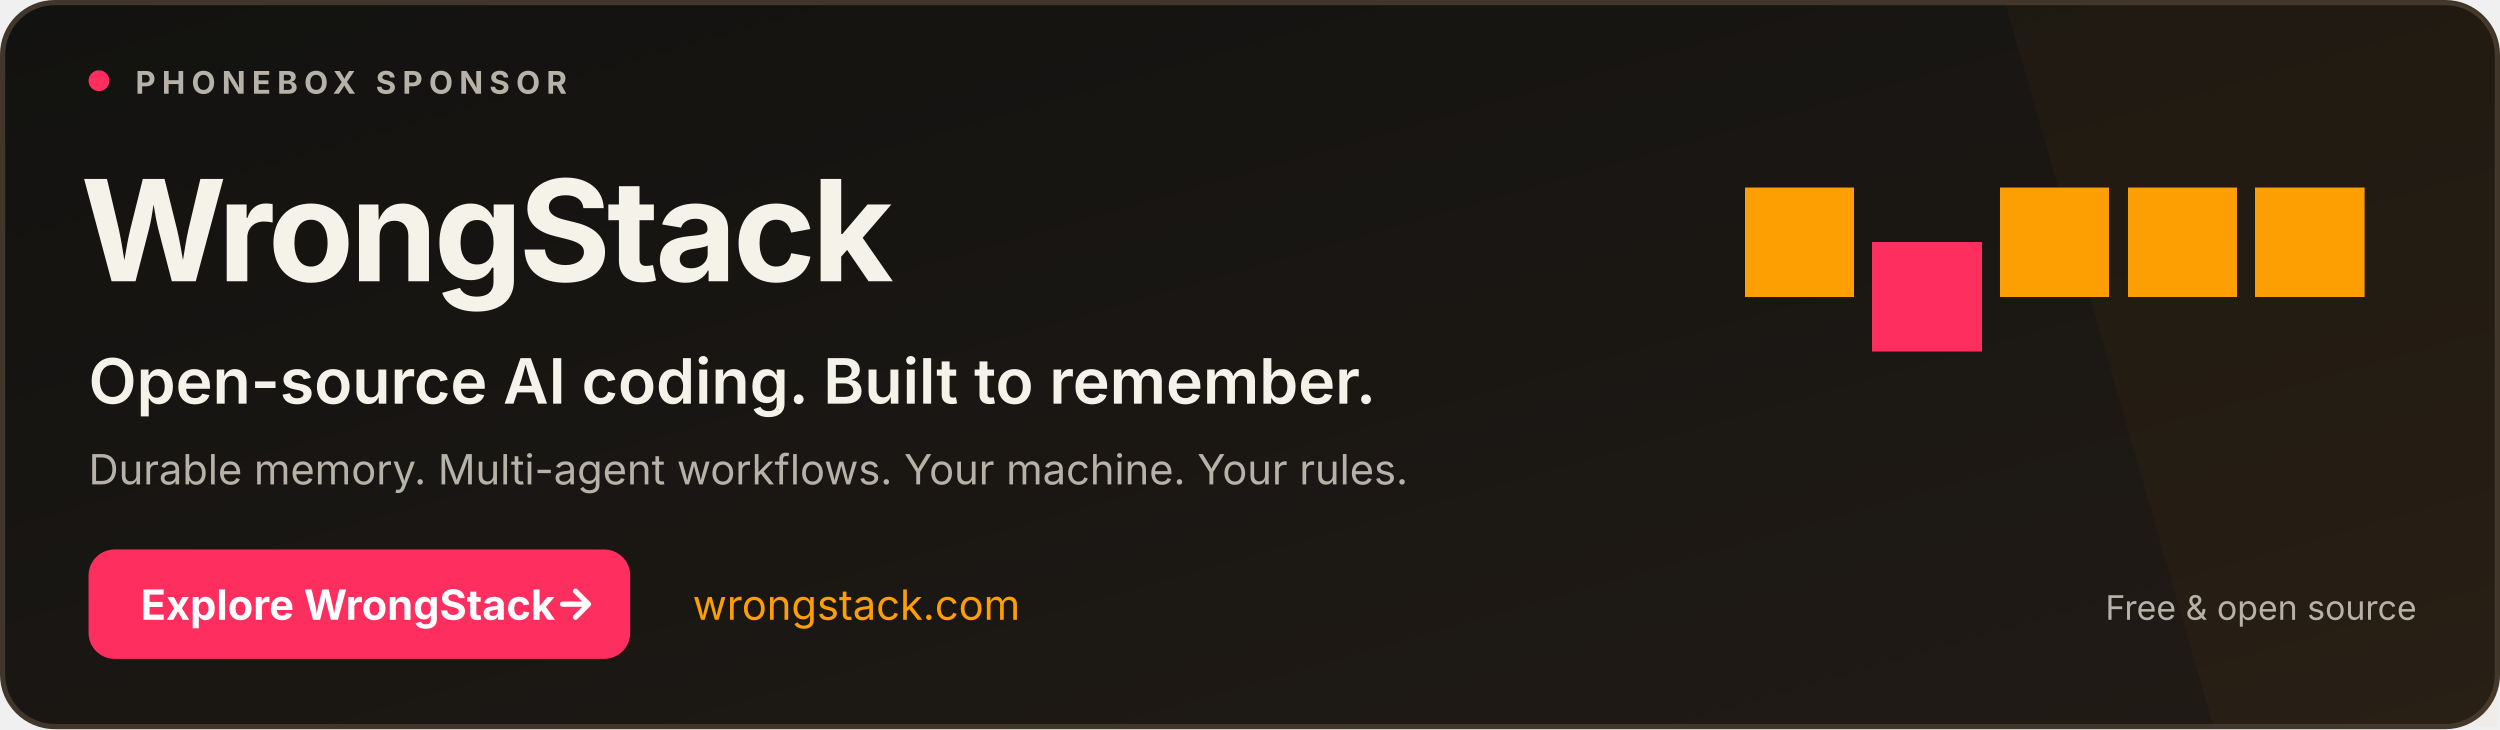
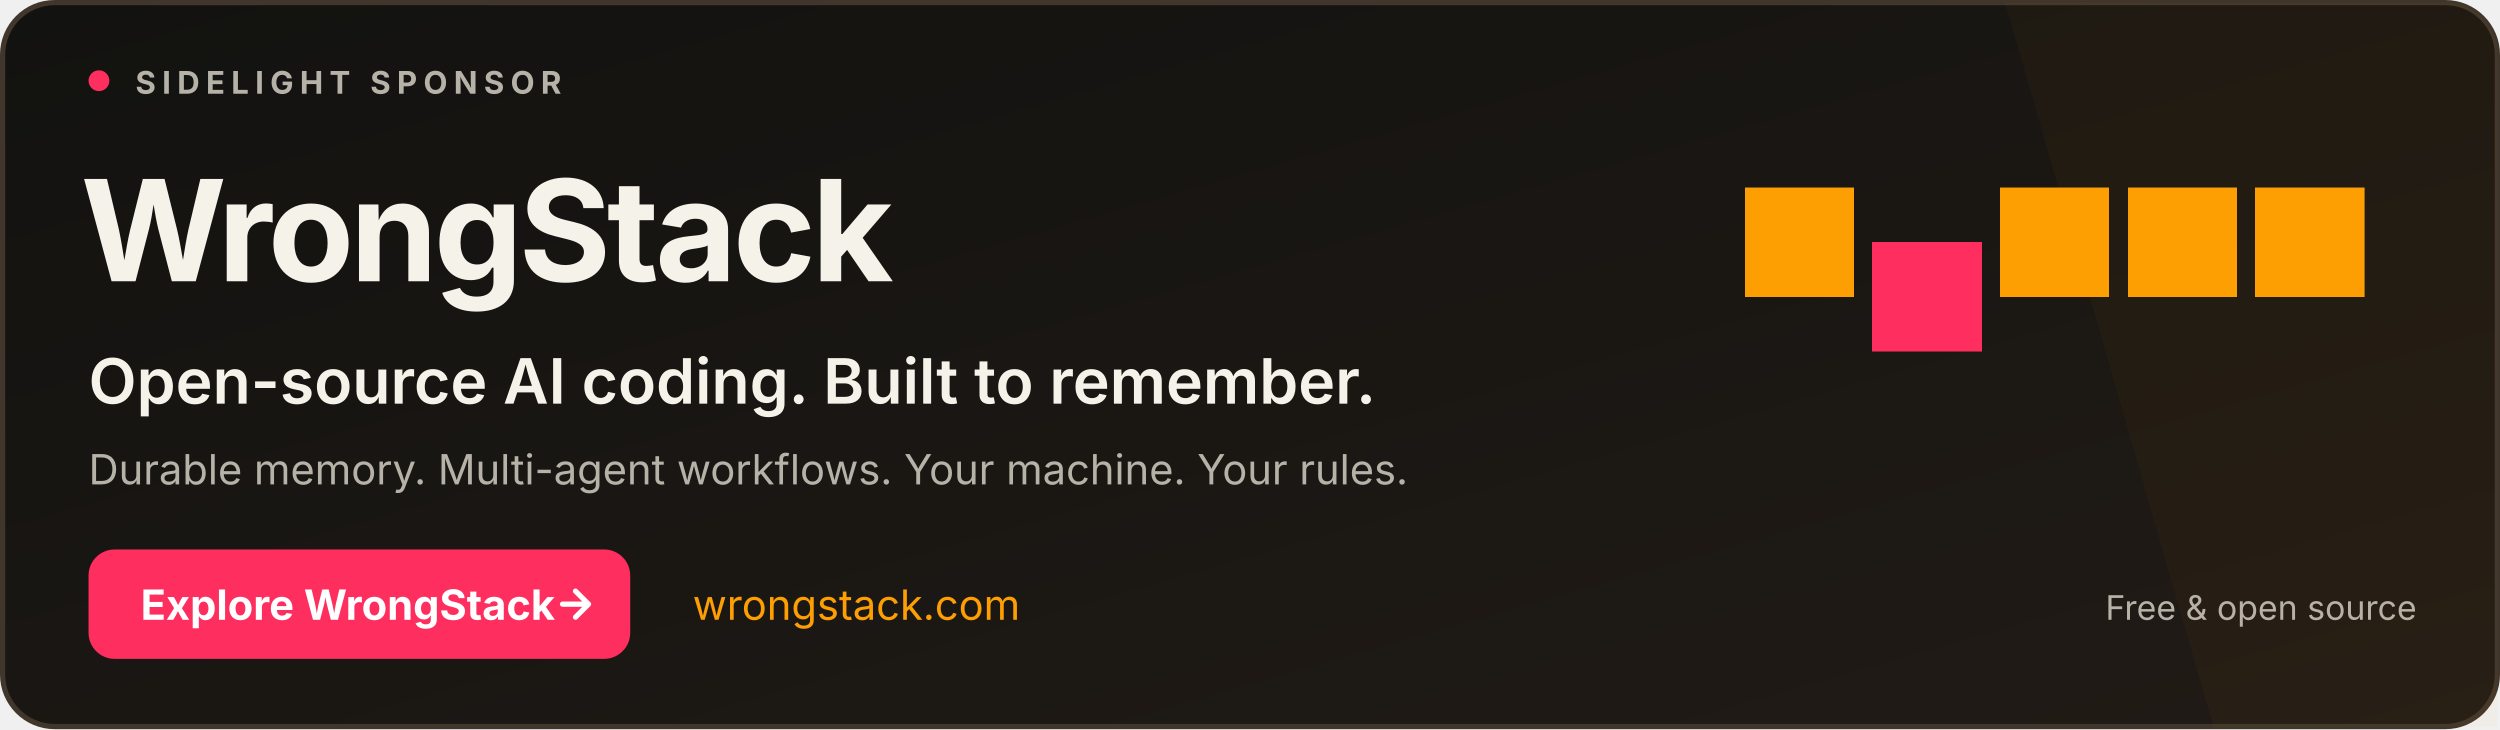
<svg xmlns="http://www.w3.org/2000/svg" width="960" height="280" viewBox="0 0 960 280" role="img" aria-labelledby="title desc">
  <defs>
    <linearGradient id="bg" x2="1" y2="1">
      <stop stop-color="#121210" />
      <stop offset="1" stop-color="#211b16" />
    </linearGradient>
  </defs>
  <rect x="1" y="1" width="958" height="278" rx="20" fill="url(#bg)" stroke="#40362b" stroke-width="2" />
  <path d="M770 1h169a20 20 0 0 1 20 20v258H850Z" fill="#FD9F02" opacity=".035" />
  <svg x="670" y="72" width="238" height="63" viewBox="0 0 340 90" shape-rendering="crispEdges">
    <path fill="#FD9F02" d="M0 0h60v60H0zM140 0h60v60h-60zM210 0h60v60h-60zM280 0h60v60h-60z" />
    <path fill="#FE2E5F" d="M70 30h60v60H70z" />
  </svg>
  <g font-family="-apple-system, BlinkMacSystemFont, 'Segoe UI', sans-serif">
    <rect x="34" y="27" width="8" height="8" rx="4" fill="#FE2E5F" />
-     <text x="52" y="36" fill="#b6b2a8" font-size="12" font-weight="700" letter-spacing="2.4">PHONEBOX SPONSOR</text>
+     <text x="52" y="36" fill="#b6b2a8" font-size="12" font-weight="700" letter-spacing="2.4">SIDELIGHT SPONSOR</text>
    <text x="31" y="108" fill="#f5f2e9" font-size="54" font-weight="750" letter-spacing="-1.5">WrongStack</text>
    <text x="34" y="155" fill="#f5f2e9" font-size="24" font-weight="600">Open-source AI coding. Built to remember.</text>
    <text x="34" y="186" fill="#b6b2a8" font-size="16">Durable memory. Multi-agent workflows. Your machine. Your rules.</text>
    <rect x="34" y="211" width="208" height="42" rx="10" fill="#FE2E5F" />
    <text x="54" y="238" fill="#fff" font-size="16" font-weight="700">Explore WrongStack</text>
    <path d="M216 232h10m-5-5 5 5-5 5" fill="none" stroke="#fff" stroke-width="2" stroke-linecap="round" stroke-linejoin="round" />
    <text x="266" y="238" fill="#FD9F02" font-size="16">wrongstack.com</text>
    <text x="928" y="238" text-anchor="end" fill="#b6b2a8" font-size="13">Free &amp; open source</text>
  </g>
</svg>
